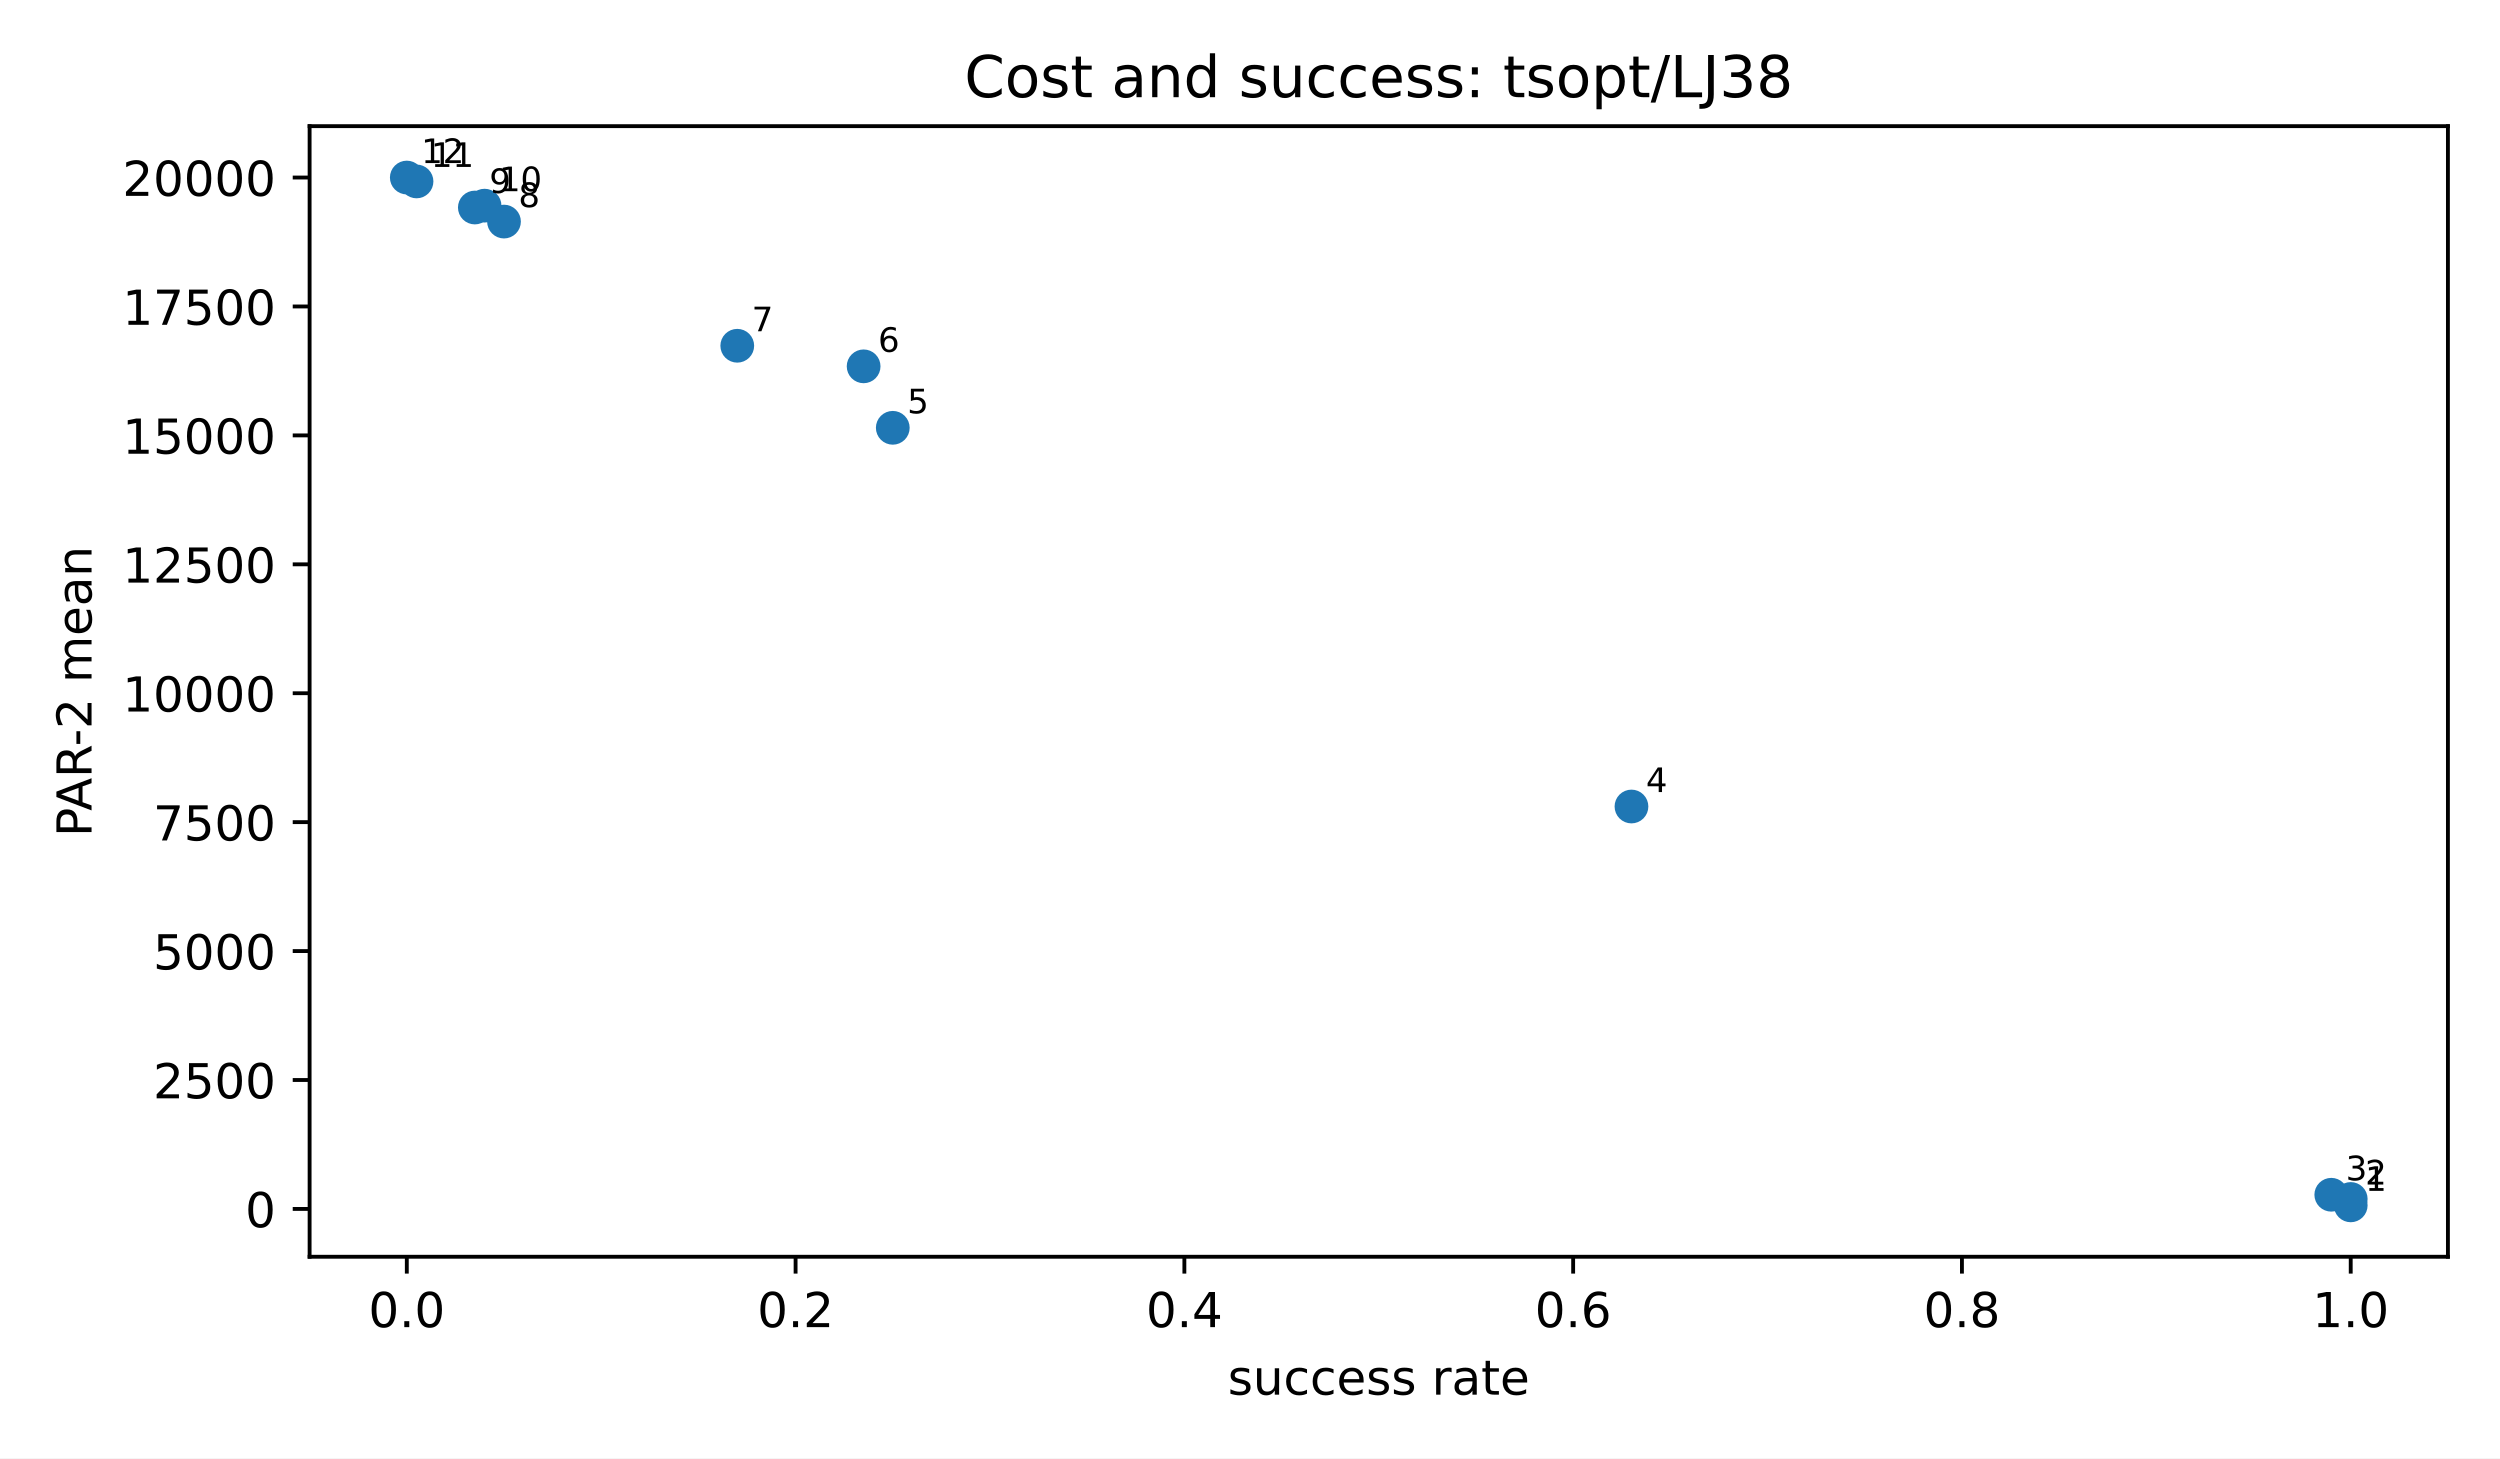
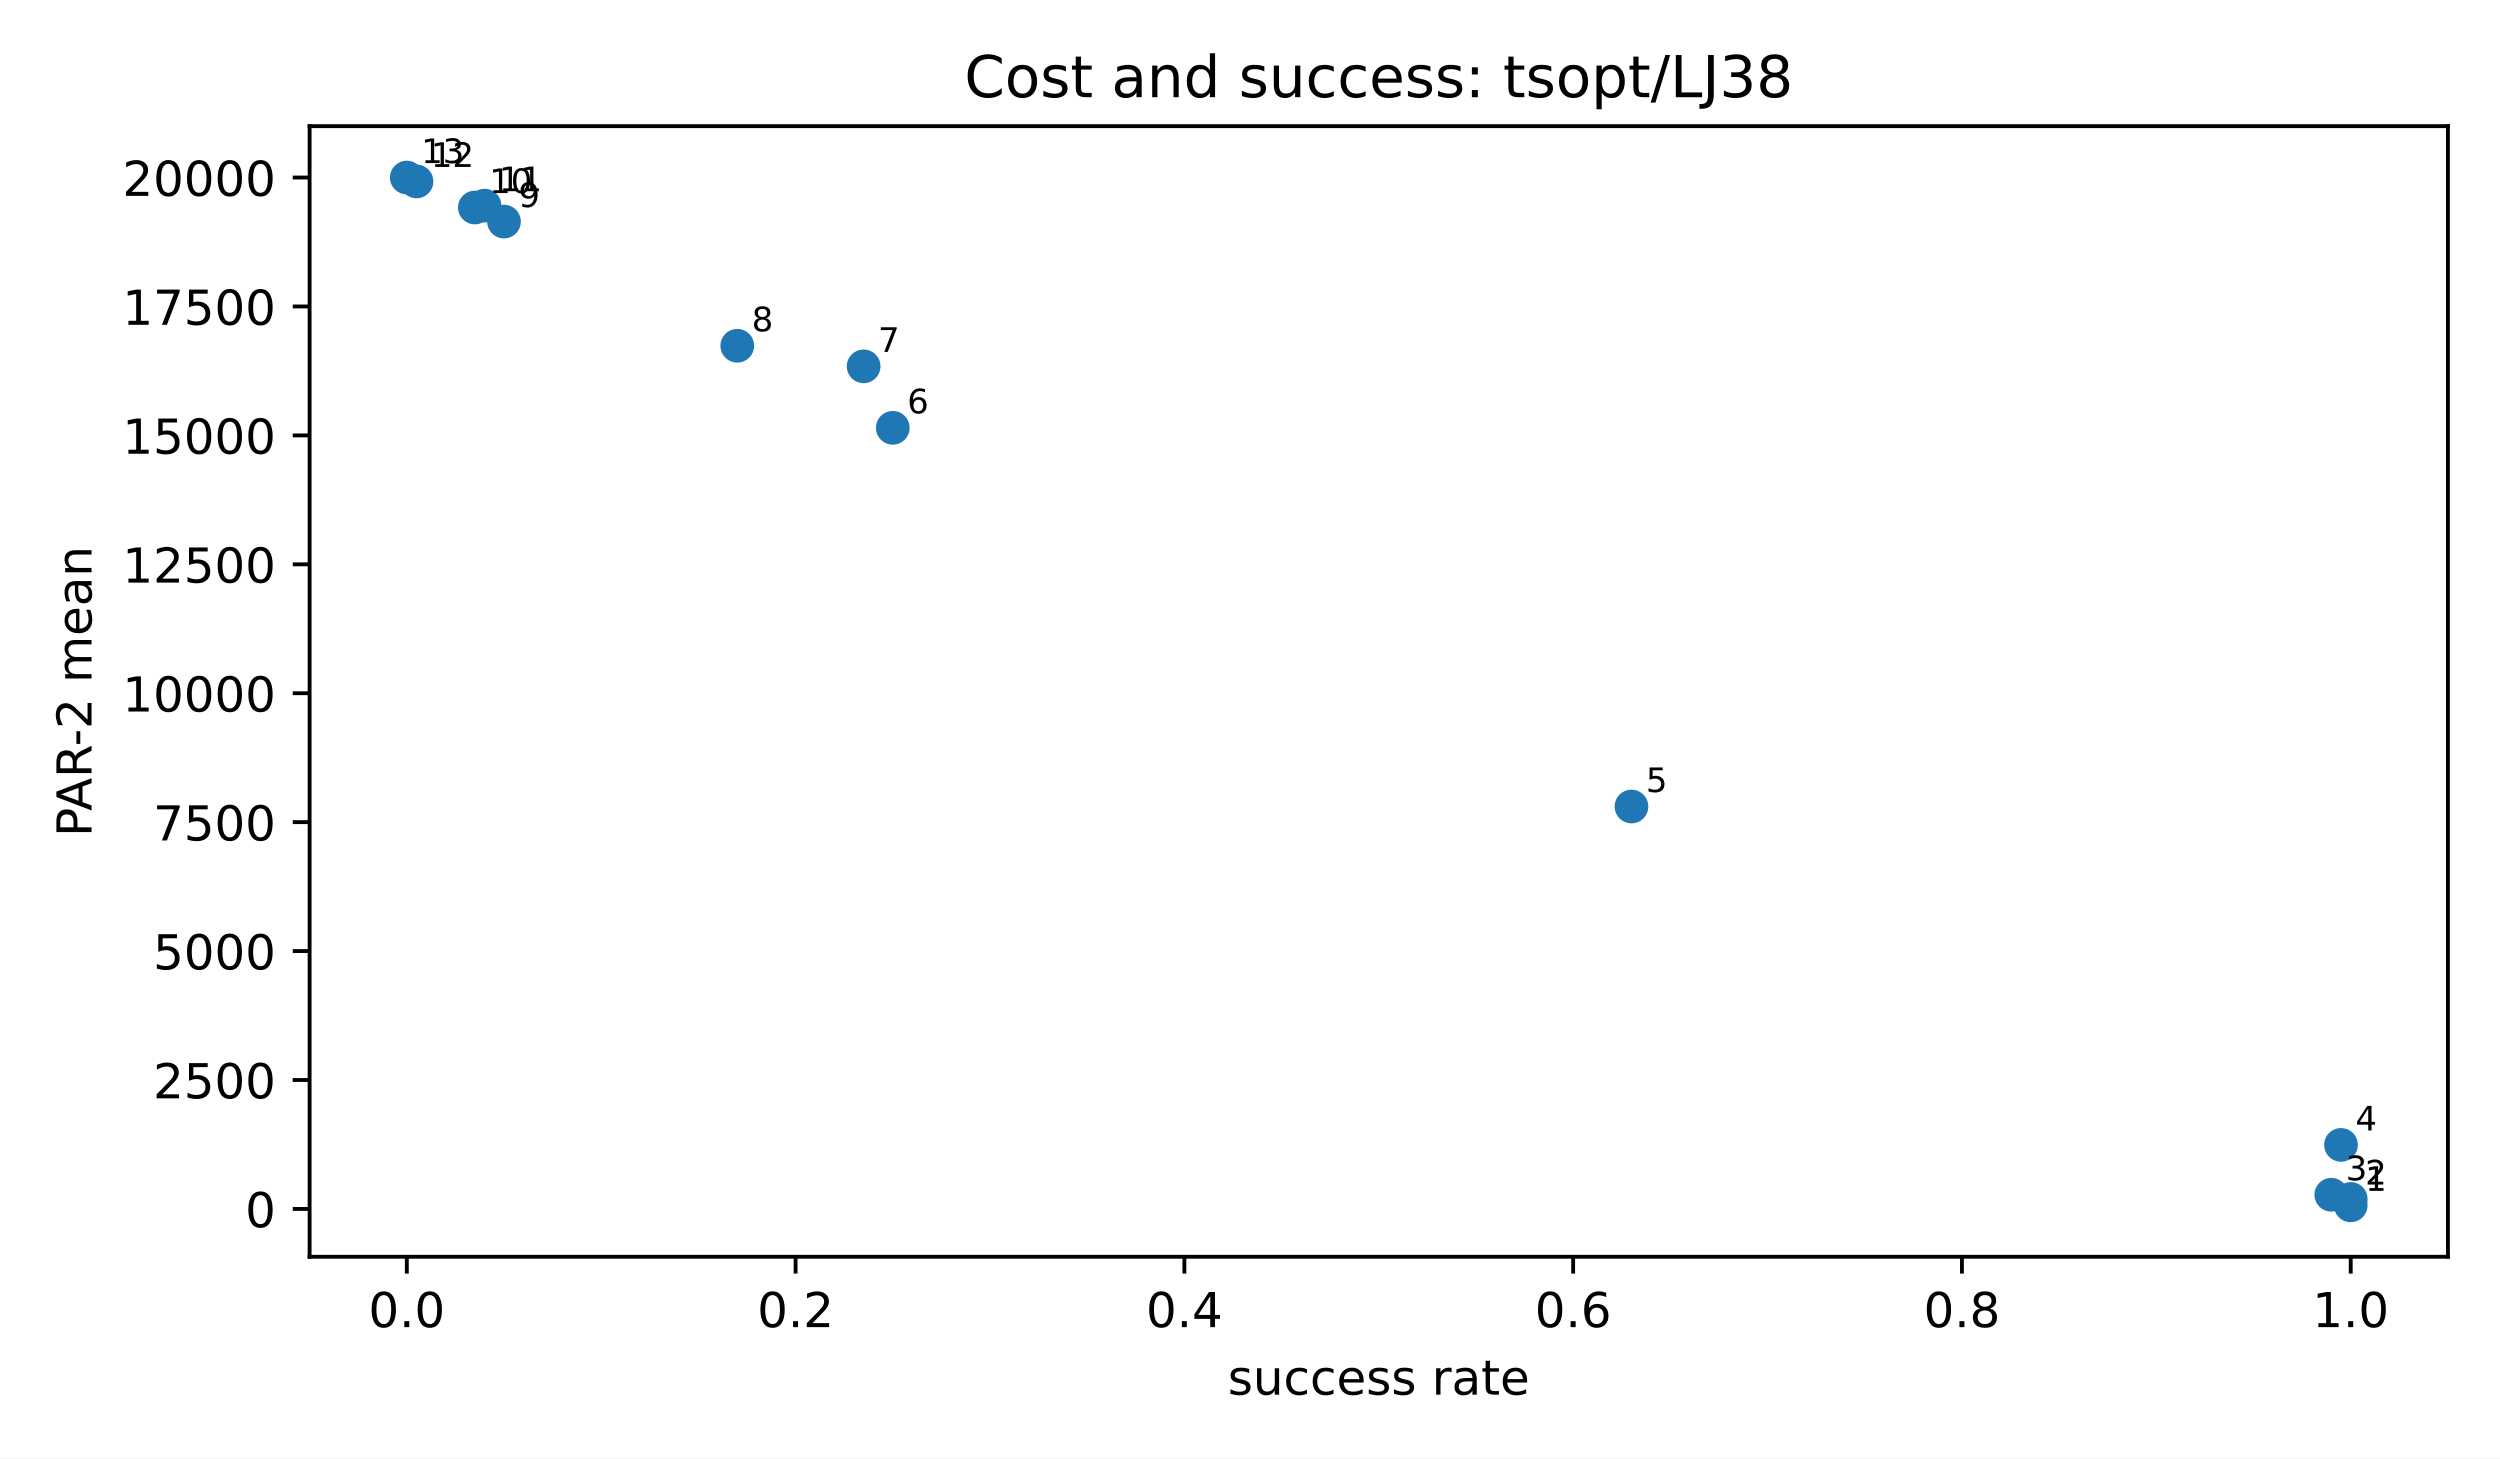
<svg xmlns="http://www.w3.org/2000/svg" xmlns:xlink="http://www.w3.org/1999/xlink" width="518.4pt" height="302.4pt" viewBox="0 0 518.4 302.4" version="1.1">
  <defs>
    <style type="text/css">*{stroke-linejoin: round; stroke-linecap: butt}</style>
  </defs>
  <g id="figure_1">
    <g id="patch_1">
      <path d="M 0 302.4  L 518.4 302.4  L 518.4 0  L 0 0  z " style="fill: #ffffff" />
    </g>
    <g id="axes_1">
      <g id="patch_2">
        <path d="M 64.2 260.6  L 507.6 260.6  L 507.6 26.16  L 64.2 26.16  z " style="fill: #ffffff" />
      </g>
      <g id="PathCollection_1">
        <defs>
          <path id="mb7c84e1192" d="M 0 3  C 0.796 3 1.559 2.684 2.121 2.121  C 2.684 1.559 3 0.796 3 0  C 3 -0.796 2.684 -1.559 2.121 -2.121  C 1.559 -2.684 0.796 -3 0 -3  C -0.796 -3 -1.559 -2.684 -2.121 -2.121  C -2.684 -1.559 -3 -0.796 -3 0  C -3 0.796 -2.684 1.559 -2.121 2.121  C -1.559 2.684 -0.796 3 0 3  z " style="stroke: #1f77b4" />
        </defs>
        <g clip-path="url(#p3300185fd4)">
          <use xlink:href="#mb7c84e1192" x="487.445" y="249.944" style="fill: #1f77b4; stroke: #1f77b4" />
          <use xlink:href="#mb7c84e1192" x="487.445" y="248.619" style="fill: #1f77b4; stroke: #1f77b4" />
          <use xlink:href="#mb7c84e1192" x="483.415" y="247.744" style="fill: #1f77b4; stroke: #1f77b4" />
+           <use xlink:href="#mb7c84e1192" x="485.43" y="237.41" style="fill: #1f77b4; stroke: #1f77b4" />
          <use xlink:href="#mb7c84e1192" x="338.302" y="167.238" style="fill: #1f77b4; stroke: #1f77b4" />
          <use xlink:href="#mb7c84e1192" x="185.127" y="88.71" style="fill: #1f77b4; stroke: #1f77b4" />
          <use xlink:href="#mb7c84e1192" x="179.081" y="75.964" style="fill: #1f77b4; stroke: #1f77b4" />
          <use xlink:href="#mb7c84e1192" x="152.88" y="71.696" style="fill: #1f77b4; stroke: #1f77b4" />
          <use xlink:href="#mb7c84e1192" x="104.509" y="45.947" style="fill: #1f77b4; stroke: #1f77b4" />
          <use xlink:href="#mb7c84e1192" x="98.463" y="43.031" style="fill: #1f77b4; stroke: #1f77b4" />
          <use xlink:href="#mb7c84e1192" x="100.478" y="42.644" style="fill: #1f77b4; stroke: #1f77b4" />
          <use xlink:href="#mb7c84e1192" x="86.37" y="37.621" style="fill: #1f77b4; stroke: #1f77b4" />
          <use xlink:href="#mb7c84e1192" x="84.355" y="36.816" style="fill: #1f77b4; stroke: #1f77b4" />
        </g>
      </g>
      <g id="matplotlib.axis_1">
        <g id="xtick_1">
          <g id="line2d_1">
            <defs>
              <path id="m8ea4d47d77" d="M 0 0  L 0 3.5  " style="stroke: #000000; stroke-width: 0.8" />
            </defs>
            <g>
              <use xlink:href="#m8ea4d47d77" x="84.355" y="260.6" style="stroke: #000000; stroke-width: 0.8" />
            </g>
          </g>
          <g id="text_1">
            <g transform="translate(76.40298 275.1977) scale(0.1 -0.1)">
              <defs>
                <path id="DejaVuSans-13" d="M 2034 4250  Q 1547 4250 1301 3770  Q 1056 3291 1056 2328  Q 1056 1369 1301 889  Q 1547 409 2034 409  Q 2525 409 2770 889  Q 3016 1369 3016 2328  Q 3016 3291 2770 3770  Q 2525 4250 2034 4250  z M 2034 4750  Q 2819 4750 3233 4129  Q 3647 3509 3647 2328  Q 3647 1150 3233 529  Q 2819 -91 2034 -91  Q 1250 -91 836 529  Q 422 1150 422 2328  Q 422 3509 836 4129  Q 1250 4750 2034 4750  z " transform="scale(0.015625)" />
                <path id="DejaVuSans-11" d="M 684 794  L 1344 794  L 1344 0  L 684 0  L 684 794  z " transform="scale(0.015625)" />
              </defs>
              <use xlink:href="#DejaVuSans-13" />
              <use xlink:href="#DejaVuSans-11" transform="translate(63.625 0)" />
              <use xlink:href="#DejaVuSans-13" transform="translate(95.40625 0)" />
            </g>
          </g>
        </g>
        <g id="xtick_2">
          <g id="line2d_2">
            <g>
              <use xlink:href="#m8ea4d47d77" x="164.973" y="260.6" style="stroke: #000000; stroke-width: 0.8" />
            </g>
          </g>
          <g id="text_2">
            <g transform="translate(157.0212 275.1977) scale(0.1 -0.1)">
              <defs>
                <path id="DejaVuSans-15" d="M 1228 531  L 3431 531  L 3431 0  L 469 0  L 469 531  Q 828 903 1448 1529  Q 2069 2156 2228 2338  Q 2531 2678 2651 2914  Q 2772 3150 2772 3378  Q 2772 3750 2511 3984  Q 2250 4219 1831 4219  Q 1534 4219 1204 4116  Q 875 4013 500 3803  L 500 4441  Q 881 4594 1212 4672  Q 1544 4750 1819 4750  Q 2544 4750 2975 4387  Q 3406 4025 3406 3419  Q 3406 3131 3298 2873  Q 3191 2616 2906 2266  Q 2828 2175 2409 1742  Q 1991 1309 1228 531  z " transform="scale(0.015625)" />
              </defs>
              <use xlink:href="#DejaVuSans-13" />
              <use xlink:href="#DejaVuSans-11" transform="translate(63.625 0)" />
              <use xlink:href="#DejaVuSans-15" transform="translate(95.40625 0)" />
            </g>
          </g>
        </g>
        <g id="xtick_3">
          <g id="line2d_3">
            <g>
              <use xlink:href="#m8ea4d47d77" x="245.591" y="260.6" style="stroke: #000000; stroke-width: 0.8" />
            </g>
          </g>
          <g id="text_3">
            <g transform="translate(237.6393 275.1977) scale(0.1 -0.1)">
              <defs>
                <path id="DejaVuSans-17" d="M 2419 4116  L 825 1625  L 2419 1625  L 2419 4116  z M 2253 4666  L 3047 4666  L 3047 1625  L 3713 1625  L 3713 1100  L 3047 1100  L 3047 0  L 2419 0  L 2419 1100  L 313 1100  L 313 1709  L 2253 4666  z " transform="scale(0.015625)" />
              </defs>
              <use xlink:href="#DejaVuSans-13" />
              <use xlink:href="#DejaVuSans-11" transform="translate(63.625 0)" />
              <use xlink:href="#DejaVuSans-17" transform="translate(95.40625 0)" />
            </g>
          </g>
        </g>
        <g id="xtick_4">
          <g id="line2d_4">
            <g>
              <use xlink:href="#m8ea4d47d77" x="326.209" y="260.6" style="stroke: #000000; stroke-width: 0.8" />
            </g>
          </g>
          <g id="text_4">
            <g transform="translate(318.2575 275.1977) scale(0.1 -0.1)">
              <defs>
                <path id="DejaVuSans-19" d="M 2113 2584  Q 1688 2584 1439 2293  Q 1191 2003 1191 1497  Q 1191 994 1439 701  Q 1688 409 2113 409  Q 2538 409 2786 701  Q 3034 994 3034 1497  Q 3034 2003 2786 2293  Q 2538 2584 2113 2584  z M 3366 4563  L 3366 3988  Q 3128 4100 2886 4159  Q 2644 4219 2406 4219  Q 1781 4219 1451 3797  Q 1122 3375 1075 2522  Q 1259 2794 1537 2939  Q 1816 3084 2150 3084  Q 2853 3084 3261 2657  Q 3669 2231 3669 1497  Q 3669 778 3244 343  Q 2819 -91 2113 -91  Q 1303 -91 875 529  Q 447 1150 447 2328  Q 447 3434 972 4092  Q 1497 4750 2381 4750  Q 2619 4750 2861 4703  Q 3103 4656 3366 4563  z " transform="scale(0.015625)" />
              </defs>
              <use xlink:href="#DejaVuSans-13" />
              <use xlink:href="#DejaVuSans-11" transform="translate(63.625 0)" />
              <use xlink:href="#DejaVuSans-19" transform="translate(95.40625 0)" />
            </g>
          </g>
        </g>
        <g id="xtick_5">
          <g id="line2d_5">
            <g>
              <use xlink:href="#m8ea4d47d77" x="406.827" y="260.6" style="stroke: #000000; stroke-width: 0.8" />
            </g>
          </g>
          <g id="text_5">
            <g transform="translate(398.8757 275.1977) scale(0.1 -0.1)">
              <defs>
                <path id="DejaVuSans-1b" d="M 2034 2216  Q 1584 2216 1326 1975  Q 1069 1734 1069 1313  Q 1069 891 1326 650  Q 1584 409 2034 409  Q 2484 409 2743 651  Q 3003 894 3003 1313  Q 3003 1734 2745 1975  Q 2488 2216 2034 2216  z M 1403 2484  Q 997 2584 770 2862  Q 544 3141 544 3541  Q 544 4100 942 4425  Q 1341 4750 2034 4750  Q 2731 4750 3128 4425  Q 3525 4100 3525 3541  Q 3525 3141 3298 2862  Q 3072 2584 2669 2484  Q 3125 2378 3379 2068  Q 3634 1759 3634 1313  Q 3634 634 3220 271  Q 2806 -91 2034 -91  Q 1263 -91 848 271  Q 434 634 434 1313  Q 434 1759 690 2068  Q 947 2378 1403 2484  z M 1172 3481  Q 1172 3119 1398 2916  Q 1625 2713 2034 2713  Q 2441 2713 2670 2916  Q 2900 3119 2900 3481  Q 2900 3844 2670 4047  Q 2441 4250 2034 4250  Q 1625 4250 1398 4047  Q 1172 3844 1172 3481  z " transform="scale(0.015625)" />
              </defs>
              <use xlink:href="#DejaVuSans-13" />
              <use xlink:href="#DejaVuSans-11" transform="translate(63.625 0)" />
              <use xlink:href="#DejaVuSans-1b" transform="translate(95.40625 0)" />
            </g>
          </g>
        </g>
        <g id="xtick_6">
          <g id="line2d_6">
            <g>
              <use xlink:href="#m8ea4d47d77" x="487.445" y="260.6" style="stroke: #000000; stroke-width: 0.8" />
            </g>
          </g>
          <g id="text_6">
            <g transform="translate(479.4939 275.1977) scale(0.1 -0.1)">
              <defs>
                <path id="DejaVuSans-14" d="M 794 531  L 1825 531  L 1825 4091  L 703 3866  L 703 4441  L 1819 4666  L 2450 4666  L 2450 531  L 3481 531  L 3481 0  L 794 0  L 794 531  z " transform="scale(0.015625)" />
              </defs>
              <use xlink:href="#DejaVuSans-14" />
              <use xlink:href="#DejaVuSans-11" transform="translate(63.625 0)" />
              <use xlink:href="#DejaVuSans-13" transform="translate(95.40625 0)" />
            </g>
          </g>
        </g>
        <g id="text_7">
          <g transform="translate(254.5969 289.1977) scale(0.1 -0.1)">
            <defs>
              <path id="DejaVuSans-56" d="M 2834 3397  L 2834 2853  Q 2591 2978 2328 3040  Q 2066 3103 1784 3103  Q 1356 3103 1142 2972  Q 928 2841 928 2578  Q 928 2378 1081 2264  Q 1234 2150 1697 2047  L 1894 2003  Q 2506 1872 2764 1633  Q 3022 1394 3022 966  Q 3022 478 2636 193  Q 2250 -91 1575 -91  Q 1294 -91 989 -36  Q 684 19 347 128  L 347 722  Q 666 556 975 473  Q 1284 391 1588 391  Q 1994 391 2212 530  Q 2431 669 2431 922  Q 2431 1156 2273 1281  Q 2116 1406 1581 1522  L 1381 1569  Q 847 1681 609 1914  Q 372 2147 372 2553  Q 372 3047 722 3315  Q 1072 3584 1716 3584  Q 2034 3584 2315 3537  Q 2597 3491 2834 3397  z " transform="scale(0.015625)" />
              <path id="DejaVuSans-58" d="M 544 1381  L 544 3500  L 1119 3500  L 1119 1403  Q 1119 906 1312 657  Q 1506 409 1894 409  Q 2359 409 2629 706  Q 2900 1003 2900 1516  L 2900 3500  L 3475 3500  L 3475 0  L 2900 0  L 2900 538  Q 2691 219 2414 64  Q 2138 -91 1772 -91  Q 1169 -91 856 284  Q 544 659 544 1381  z M 1991 3584  L 1991 3584  z " transform="scale(0.015625)" />
              <path id="DejaVuSans-46" d="M 3122 3366  L 3122 2828  Q 2878 2963 2633 3030  Q 2388 3097 2138 3097  Q 1578 3097 1268 2742  Q 959 2388 959 1747  Q 959 1106 1268 751  Q 1578 397 2138 397  Q 2388 397 2633 464  Q 2878 531 3122 666  L 3122 134  Q 2881 22 2623 -34  Q 2366 -91 2075 -91  Q 1284 -91 818 406  Q 353 903 353 1747  Q 353 2603 823 3093  Q 1294 3584 2113 3584  Q 2378 3584 2631 3529  Q 2884 3475 3122 3366  z " transform="scale(0.015625)" />
              <path id="DejaVuSans-48" d="M 3597 1894  L 3597 1613  L 953 1613  Q 991 1019 1311 708  Q 1631 397 2203 397  Q 2534 397 2845 478  Q 3156 559 3463 722  L 3463 178  Q 3153 47 2828 -22  Q 2503 -91 2169 -91  Q 1331 -91 842 396  Q 353 884 353 1716  Q 353 2575 817 3079  Q 1281 3584 2069 3584  Q 2775 3584 3186 3129  Q 3597 2675 3597 1894  z M 3022 2063  Q 3016 2534 2758 2815  Q 2500 3097 2075 3097  Q 1594 3097 1305 2825  Q 1016 2553 972 2059  L 3022 2063  z " transform="scale(0.015625)" />
              <path id="DejaVuSans-3" transform="scale(0.015625)" />
              <path id="DejaVuSans-55" d="M 2631 2963  Q 2534 3019 2420 3045  Q 2306 3072 2169 3072  Q 1681 3072 1420 2755  Q 1159 2438 1159 1844  L 1159 0  L 581 0  L 581 3500  L 1159 3500  L 1159 2956  Q 1341 3275 1631 3429  Q 1922 3584 2338 3584  Q 2397 3584 2469 3576  Q 2541 3569 2628 3553  L 2631 2963  z " transform="scale(0.015625)" />
              <path id="DejaVuSans-44" d="M 2194 1759  Q 1497 1759 1228 1600  Q 959 1441 959 1056  Q 959 750 1161 570  Q 1363 391 1709 391  Q 2188 391 2477 730  Q 2766 1069 2766 1631  L 2766 1759  L 2194 1759  z M 3341 1997  L 3341 0  L 2766 0  L 2766 531  Q 2569 213 2275 61  Q 1981 -91 1556 -91  Q 1019 -91 701 211  Q 384 513 384 1019  Q 384 1609 779 1909  Q 1175 2209 1959 2209  L 2766 2209  L 2766 2266  Q 2766 2663 2505 2880  Q 2244 3097 1772 3097  Q 1472 3097 1187 3025  Q 903 2953 641 2809  L 641 3341  Q 956 3463 1253 3523  Q 1550 3584 1831 3584  Q 2591 3584 2966 3190  Q 3341 2797 3341 1997  z " transform="scale(0.015625)" />
              <path id="DejaVuSans-57" d="M 1172 4494  L 1172 3500  L 2356 3500  L 2356 3053  L 1172 3053  L 1172 1153  Q 1172 725 1289 603  Q 1406 481 1766 481  L 2356 481  L 2356 0  L 1766 0  Q 1100 0 847 248  Q 594 497 594 1153  L 594 3053  L 172 3053  L 172 3500  L 594 3500  L 594 4494  L 1172 4494  z " transform="scale(0.015625)" />
            </defs>
            <use xlink:href="#DejaVuSans-56" />
            <use xlink:href="#DejaVuSans-58" transform="translate(52.09375 0)" />
            <use xlink:href="#DejaVuSans-46" transform="translate(115.4688 0)" />
            <use xlink:href="#DejaVuSans-46" transform="translate(170.4531 0)" />
            <use xlink:href="#DejaVuSans-48" transform="translate(225.4375 0)" />
            <use xlink:href="#DejaVuSans-56" transform="translate(286.9688 0)" />
            <use xlink:href="#DejaVuSans-56" transform="translate(339.0625 0)" />
            <use xlink:href="#DejaVuSans-3" transform="translate(391.1562 0)" />
            <use xlink:href="#DejaVuSans-55" transform="translate(422.9375 0)" />
            <use xlink:href="#DejaVuSans-44" transform="translate(464.0469 0)" />
            <use xlink:href="#DejaVuSans-57" transform="translate(525.3281 0)" />
            <use xlink:href="#DejaVuSans-48" transform="translate(564.5312 0)" />
          </g>
        </g>
      </g>
      <g id="matplotlib.axis_2">
        <g id="ytick_1">
          <g id="line2d_7">
            <defs>
              <path id="md659df78fa" d="M 0 0  L -3.5 0  " style="stroke: #000000; stroke-width: 0.8" />
            </defs>
            <g>
              <use xlink:href="#md659df78fa" x="64.2" y="250.679" style="stroke: #000000; stroke-width: 0.8" />
            </g>
          </g>
          <g id="text_8">
            <g transform="translate(50.8375 254.4775) scale(0.1 -0.1)">
              <use xlink:href="#DejaVuSans-13" />
            </g>
          </g>
        </g>
        <g id="ytick_2">
          <g id="line2d_8">
            <g>
              <use xlink:href="#md659df78fa" x="64.2" y="223.946" style="stroke: #000000; stroke-width: 0.8" />
            </g>
          </g>
          <g id="text_9">
            <g transform="translate(31.75 227.7447) scale(0.1 -0.1)">
              <defs>
                <path id="DejaVuSans-18" d="M 691 4666  L 3169 4666  L 3169 4134  L 1269 4134  L 1269 2991  Q 1406 3038 1543 3061  Q 1681 3084 1819 3084  Q 2600 3084 3056 2656  Q 3513 2228 3513 1497  Q 3513 744 3044 326  Q 2575 -91 1722 -91  Q 1428 -91 1123 -41  Q 819 9 494 109  L 494 744  Q 775 591 1075 516  Q 1375 441 1709 441  Q 2250 441 2565 725  Q 2881 1009 2881 1497  Q 2881 1984 2565 2268  Q 2250 2553 1709 2553  Q 1456 2553 1204 2497  Q 953 2441 691 2322  L 691 4666  z " transform="scale(0.015625)" />
              </defs>
              <use xlink:href="#DejaVuSans-15" />
              <use xlink:href="#DejaVuSans-18" transform="translate(63.625 0)" />
              <use xlink:href="#DejaVuSans-13" transform="translate(127.25 0)" />
              <use xlink:href="#DejaVuSans-13" transform="translate(190.875 0)" />
            </g>
          </g>
        </g>
        <g id="ytick_3">
          <g id="line2d_9">
            <g>
              <use xlink:href="#md659df78fa" x="64.2" y="197.213" style="stroke: #000000; stroke-width: 0.8" />
            </g>
          </g>
          <g id="text_10">
            <g transform="translate(31.75 201.0119) scale(0.1 -0.1)">
              <use xlink:href="#DejaVuSans-18" />
              <use xlink:href="#DejaVuSans-13" transform="translate(63.625 0)" />
              <use xlink:href="#DejaVuSans-13" transform="translate(127.25 0)" />
              <use xlink:href="#DejaVuSans-13" transform="translate(190.875 0)" />
            </g>
          </g>
        </g>
        <g id="ytick_4">
          <g id="line2d_10">
            <g>
              <use xlink:href="#md659df78fa" x="64.2" y="170.48" style="stroke: #000000; stroke-width: 0.8" />
            </g>
          </g>
          <g id="text_11">
            <g transform="translate(31.75 174.2791) scale(0.1 -0.1)">
              <defs>
                <path id="DejaVuSans-1a" d="M 525 4666  L 3525 4666  L 3525 4397  L 1831 0  L 1172 0  L 2766 4134  L 525 4134  L 525 4666  z " transform="scale(0.015625)" />
              </defs>
              <use xlink:href="#DejaVuSans-1a" />
              <use xlink:href="#DejaVuSans-18" transform="translate(63.625 0)" />
              <use xlink:href="#DejaVuSans-13" transform="translate(127.25 0)" />
              <use xlink:href="#DejaVuSans-13" transform="translate(190.875 0)" />
            </g>
          </g>
        </g>
        <g id="ytick_5">
          <g id="line2d_11">
            <g>
              <use xlink:href="#md659df78fa" x="64.2" y="143.748" style="stroke: #000000; stroke-width: 0.8" />
            </g>
          </g>
          <g id="text_12">
            <g transform="translate(25.3875 147.5464) scale(0.1 -0.1)">
              <use xlink:href="#DejaVuSans-14" />
              <use xlink:href="#DejaVuSans-13" transform="translate(63.625 0)" />
              <use xlink:href="#DejaVuSans-13" transform="translate(127.25 0)" />
              <use xlink:href="#DejaVuSans-13" transform="translate(190.875 0)" />
              <use xlink:href="#DejaVuSans-13" transform="translate(254.5 0)" />
            </g>
          </g>
        </g>
        <g id="ytick_6">
          <g id="line2d_12">
            <g>
              <use xlink:href="#md659df78fa" x="64.2" y="117.015" style="stroke: #000000; stroke-width: 0.8" />
            </g>
          </g>
          <g id="text_13">
            <g transform="translate(25.3875 120.8136) scale(0.1 -0.1)">
              <use xlink:href="#DejaVuSans-14" />
              <use xlink:href="#DejaVuSans-15" transform="translate(63.625 0)" />
              <use xlink:href="#DejaVuSans-18" transform="translate(127.25 0)" />
              <use xlink:href="#DejaVuSans-13" transform="translate(190.875 0)" />
              <use xlink:href="#DejaVuSans-13" transform="translate(254.5 0)" />
            </g>
          </g>
        </g>
        <g id="ytick_7">
          <g id="line2d_13">
            <g>
              <use xlink:href="#md659df78fa" x="64.2" y="90.282" style="stroke: #000000; stroke-width: 0.8" />
            </g>
          </g>
          <g id="text_14">
            <g transform="translate(25.3875 94.08077) scale(0.1 -0.1)">
              <use xlink:href="#DejaVuSans-14" />
              <use xlink:href="#DejaVuSans-18" transform="translate(63.625 0)" />
              <use xlink:href="#DejaVuSans-13" transform="translate(127.25 0)" />
              <use xlink:href="#DejaVuSans-13" transform="translate(190.875 0)" />
              <use xlink:href="#DejaVuSans-13" transform="translate(254.5 0)" />
            </g>
          </g>
        </g>
        <g id="ytick_8">
          <g id="line2d_14">
            <g>
              <use xlink:href="#md659df78fa" x="64.2" y="63.549" style="stroke: #000000; stroke-width: 0.8" />
            </g>
          </g>
          <g id="text_15">
            <g transform="translate(25.3875 67.34798) scale(0.1 -0.1)">
              <use xlink:href="#DejaVuSans-14" />
              <use xlink:href="#DejaVuSans-1a" transform="translate(63.625 0)" />
              <use xlink:href="#DejaVuSans-18" transform="translate(127.25 0)" />
              <use xlink:href="#DejaVuSans-13" transform="translate(190.875 0)" />
              <use xlink:href="#DejaVuSans-13" transform="translate(254.5 0)" />
            </g>
          </g>
        </g>
        <g id="ytick_9">
          <g id="line2d_15">
            <g>
              <use xlink:href="#md659df78fa" x="64.2" y="36.816" style="stroke: #000000; stroke-width: 0.8" />
            </g>
          </g>
          <g id="text_16">
            <g transform="translate(25.3875 40.61519) scale(0.1 -0.1)">
              <use xlink:href="#DejaVuSans-15" />
              <use xlink:href="#DejaVuSans-13" transform="translate(63.625 0)" />
              <use xlink:href="#DejaVuSans-13" transform="translate(127.25 0)" />
              <use xlink:href="#DejaVuSans-13" transform="translate(190.875 0)" />
              <use xlink:href="#DejaVuSans-13" transform="translate(254.5 0)" />
            </g>
          </g>
        </g>
        <g id="text_17">
          <g transform="translate(18.98516 173.5214) rotate(-90) scale(0.1 -0.1)">
            <defs>
              <path id="DejaVuSans-33" d="M 1259 4147  L 1259 2394  L 2053 2394  Q 2494 2394 2734 2622  Q 2975 2850 2975 3272  Q 2975 3691 2734 3919  Q 2494 4147 2053 4147  L 1259 4147  z M 628 4666  L 2053 4666  Q 2838 4666 3239 4311  Q 3641 3956 3641 3272  Q 3641 2581 3239 2228  Q 2838 1875 2053 1875  L 1259 1875  L 1259 0  L 628 0  L 628 4666  z " transform="scale(0.015625)" />
              <path id="DejaVuSans-24" d="M 2188 4044  L 1331 1722  L 3047 1722  L 2188 4044  z M 1831 4666  L 2547 4666  L 4325 0  L 3669 0  L 3244 1197  L 1141 1197  L 716 0  L 50 0  L 1831 4666  z " transform="scale(0.015625)" />
              <path id="DejaVuSans-35" d="M 2841 2188  Q 3044 2119 3236 1894  Q 3428 1669 3622 1275  L 4263 0  L 3584 0  L 2988 1197  Q 2756 1666 2539 1819  Q 2322 1972 1947 1972  L 1259 1972  L 1259 0  L 628 0  L 628 4666  L 2053 4666  Q 2853 4666 3247 4331  Q 3641 3997 3641 3322  Q 3641 2881 3436 2590  Q 3231 2300 2841 2188  z M 1259 4147  L 1259 2491  L 2053 2491  Q 2509 2491 2742 2702  Q 2975 2913 2975 3322  Q 2975 3731 2742 3939  Q 2509 4147 2053 4147  L 1259 4147  z " transform="scale(0.015625)" />
              <path id="DejaVuSans-10" d="M 313 2009  L 1997 2009  L 1997 1497  L 313 1497  L 313 2009  z " transform="scale(0.015625)" />
              <path id="DejaVuSans-50" d="M 3328 2828  Q 3544 3216 3844 3400  Q 4144 3584 4550 3584  Q 5097 3584 5394 3201  Q 5691 2819 5691 2113  L 5691 0  L 5113 0  L 5113 2094  Q 5113 2597 4934 2840  Q 4756 3084 4391 3084  Q 3944 3084 3684 2787  Q 3425 2491 3425 1978  L 3425 0  L 2847 0  L 2847 2094  Q 2847 2600 2669 2842  Q 2491 3084 2119 3084  Q 1678 3084 1418 2786  Q 1159 2488 1159 1978  L 1159 0  L 581 0  L 581 3500  L 1159 3500  L 1159 2956  Q 1356 3278 1631 3431  Q 1906 3584 2284 3584  Q 2666 3584 2933 3390  Q 3200 3197 3328 2828  z " transform="scale(0.015625)" />
              <path id="DejaVuSans-51" d="M 3513 2113  L 3513 0  L 2938 0  L 2938 2094  Q 2938 2591 2744 2837  Q 2550 3084 2163 3084  Q 1697 3084 1428 2787  Q 1159 2491 1159 1978  L 1159 0  L 581 0  L 581 3500  L 1159 3500  L 1159 2956  Q 1366 3272 1645 3428  Q 1925 3584 2291 3584  Q 2894 3584 3203 3211  Q 3513 2838 3513 2113  z " transform="scale(0.015625)" />
            </defs>
            <use xlink:href="#DejaVuSans-33" />
            <use xlink:href="#DejaVuSans-24" transform="translate(53.90625 0)" />
            <use xlink:href="#DejaVuSans-35" transform="translate(122.3125 0)" />
            <use xlink:href="#DejaVuSans-10" transform="translate(187.75 0)" />
            <use xlink:href="#DejaVuSans-15" transform="translate(223.8281 0)" />
            <use xlink:href="#DejaVuSans-3" transform="translate(287.4531 0)" />
            <use xlink:href="#DejaVuSans-50" transform="translate(319.2344 0)" />
            <use xlink:href="#DejaVuSans-48" transform="translate(416.6406 0)" />
            <use xlink:href="#DejaVuSans-44" transform="translate(478.1719 0)" />
            <use xlink:href="#DejaVuSans-51" transform="translate(539.4531 0)" />
          </g>
        </g>
      </g>
      <g id="patch_3">
        <path d="M 64.2 260.6  L 64.2 26.16  " style="fill: none; stroke: #000000; stroke-width: 0.8; stroke-linejoin: miter; stroke-linecap: square" />
      </g>
      <g id="patch_4">
        <path d="M 507.6 260.6  L 507.6 26.16  " style="fill: none; stroke: #000000; stroke-width: 0.8; stroke-linejoin: miter; stroke-linecap: square" />
      </g>
      <g id="patch_5">
        <path d="M 64.2 260.6  L 507.6 260.6  " style="fill: none; stroke: #000000; stroke-width: 0.8; stroke-linejoin: miter; stroke-linecap: square" />
      </g>
      <g id="patch_6">
        <path d="M 64.2 26.16  L 507.6 26.16  " style="fill: none; stroke: #000000; stroke-width: 0.8; stroke-linejoin: miter; stroke-linecap: square" />
      </g>
      <g id="text_18">
        <g transform="translate(490.4455 246.9436) scale(0.07 -0.07)">
          <use xlink:href="#DejaVuSans-14" />
        </g>
      </g>
      <g id="text_19">
        <g transform="translate(490.4455 245.6192) scale(0.07 -0.07)">
          <use xlink:href="#DejaVuSans-15" />
        </g>
      </g>
      <g id="text_20">
        <g transform="translate(486.4145 244.7438) scale(0.07 -0.07)">
          <defs>
            <path id="DejaVuSans-16" d="M 2597 2516  Q 3050 2419 3304 2112  Q 3559 1806 3559 1356  Q 3559 666 3084 287  Q 2609 -91 1734 -91  Q 1441 -91 1130 -33  Q 819 25 488 141  L 488 750  Q 750 597 1062 519  Q 1375 441 1716 441  Q 2309 441 2620 675  Q 2931 909 2931 1356  Q 2931 1769 2642 2001  Q 2353 2234 1838 2234  L 1294 2234  L 1294 2753  L 1863 2753  Q 2328 2753 2575 2939  Q 2822 3125 2822 3475  Q 2822 3834 2567 4026  Q 2313 4219 1838 4219  Q 1578 4219 1281 4162  Q 984 4106 628 3988  L 628 4550  Q 988 4650 1302 4700  Q 1616 4750 1894 4750  Q 2613 4750 3031 4423  Q 3450 4097 3450 3541  Q 3450 3153 3228 2886  Q 3006 2619 2597 2516  z " transform="scale(0.015625)" />
          </defs>
          <use xlink:href="#DejaVuSans-16" />
        </g>
      </g>
      <g id="text_21">
+         <g transform="translate(488.43 234.41) scale(0.07 -0.07)">
+           <use xlink:href="#DejaVuSans-17" />
+         </g>
+       </g>
+       <g id="text_22">
        <g transform="translate(341.3018 164.2383) scale(0.07 -0.07)">
-           <use xlink:href="#DejaVuSans-17" />
-         </g>
-       </g>
-       <g id="text_22">
+           <use xlink:href="#DejaVuSans-18" />
+         </g>
+       </g>
+       <g id="text_23">
        <g transform="translate(188.1273 85.71011) scale(0.07 -0.07)">
-           <use xlink:href="#DejaVuSans-18" />
-         </g>
-       </g>
-       <g id="text_23">
+           <use xlink:href="#DejaVuSans-19" />
+         </g>
+       </g>
+       <g id="text_24">
        <g transform="translate(182.0809 72.96424) scale(0.07 -0.07)">
-           <use xlink:href="#DejaVuSans-19" />
-         </g>
-       </g>
-       <g id="text_24">
+           <use xlink:href="#DejaVuSans-1a" />
+         </g>
+       </g>
+       <g id="text_25">
        <g transform="translate(155.88 68.69618) scale(0.07 -0.07)">
-           <use xlink:href="#DejaVuSans-1a" />
-         </g>
-       </g>
-       <g id="text_25">
+           <use xlink:href="#DejaVuSans-1b" />
+         </g>
+       </g>
+       <g id="text_26">
        <g transform="translate(107.5091 42.947) scale(0.07 -0.07)">
-           <use xlink:href="#DejaVuSans-1b" />
-         </g>
-       </g>
-       <g id="text_26">
-         <g transform="translate(101.4627 40.03099) scale(0.07 -0.07)">
          <defs>
            <path id="DejaVuSans-1c" d="M 703 97  L 703 672  Q 941 559 1184 500  Q 1428 441 1663 441  Q 2288 441 2617 861  Q 2947 1281 2994 2138  Q 2813 1869 2534 1725  Q 2256 1581 1919 1581  Q 1219 1581 811 2004  Q 403 2428 403 3163  Q 403 3881 828 4315  Q 1253 4750 1959 4750  Q 2769 4750 3195 4129  Q 3622 3509 3622 2328  Q 3622 1225 3098 567  Q 2575 -91 1691 -91  Q 1453 -91 1209 -44  Q 966 3 703 97  z M 1959 2075  Q 2384 2075 2632 2365  Q 2881 2656 2881 3163  Q 2881 3666 2632 3958  Q 2384 4250 1959 4250  Q 1534 4250 1286 3958  Q 1038 3666 1038 3163  Q 1038 2656 1286 2365  Q 1534 2075 1959 2075  z " transform="scale(0.015625)" />
          </defs>
          <use xlink:href="#DejaVuSans-1c" />
        </g>
      </g>
      <g id="text_27">
+         <g transform="translate(101.4627 40.03099) scale(0.07 -0.07)">
+           <use xlink:href="#DejaVuSans-14" />
+           <use xlink:href="#DejaVuSans-13" transform="translate(63.625 0)" />
+         </g>
+       </g>
+       <g id="text_28">
        <g transform="translate(103.4782 39.64433) scale(0.07 -0.07)">
          <use xlink:href="#DejaVuSans-14" />
-           <use xlink:href="#DejaVuSans-13" transform="translate(63.625 0)" />
-         </g>
-       </g>
-       <g id="text_28">
+           <use xlink:href="#DejaVuSans-14" transform="translate(63.625 0)" />
+         </g>
+       </g>
+       <g id="text_29">
        <g transform="translate(89.37 34.62086) scale(0.07 -0.07)">
          <use xlink:href="#DejaVuSans-14" />
-           <use xlink:href="#DejaVuSans-14" transform="translate(63.625 0)" />
-         </g>
-       </g>
-       <g id="text_29">
+           <use xlink:href="#DejaVuSans-15" transform="translate(63.625 0)" />
+         </g>
+       </g>
+       <g id="text_30">
        <g transform="translate(87.35455 33.81636) scale(0.07 -0.07)">
          <use xlink:href="#DejaVuSans-14" />
-           <use xlink:href="#DejaVuSans-15" transform="translate(63.625 0)" />
-         </g>
-       </g>
-       <g id="text_30">
+           <use xlink:href="#DejaVuSans-16" transform="translate(63.625 0)" />
+         </g>
+       </g>
+       <g id="text_31">
        <g transform="translate(199.9819 20.16) scale(0.12 -0.12)">
          <defs>
            <path id="DejaVuSans-26" d="M 4122 4306  L 4122 3641  Q 3803 3938 3442 4084  Q 3081 4231 2675 4231  Q 1875 4231 1450 3742  Q 1025 3253 1025 2328  Q 1025 1406 1450 917  Q 1875 428 2675 428  Q 3081 428 3442 575  Q 3803 722 4122 1019  L 4122 359  Q 3791 134 3420 21  Q 3050 -91 2638 -91  Q 1578 -91 968 557  Q 359 1206 359 2328  Q 359 3453 968 4101  Q 1578 4750 2638 4750  Q 3056 4750 3426 4639  Q 3797 4528 4122 4306  z " transform="scale(0.015625)" />
            <path id="DejaVuSans-52" d="M 1959 3097  Q 1497 3097 1228 2736  Q 959 2375 959 1747  Q 959 1119 1226 758  Q 1494 397 1959 397  Q 2419 397 2687 759  Q 2956 1122 2956 1747  Q 2956 2369 2687 2733  Q 2419 3097 1959 3097  z M 1959 3584  Q 2709 3584 3137 3096  Q 3566 2609 3566 1747  Q 3566 888 3137 398  Q 2709 -91 1959 -91  Q 1206 -91 779 398  Q 353 888 353 1747  Q 353 2609 779 3096  Q 1206 3584 1959 3584  z " transform="scale(0.015625)" />
            <path id="DejaVuSans-47" d="M 2906 2969  L 2906 4863  L 3481 4863  L 3481 0  L 2906 0  L 2906 525  Q 2725 213 2448 61  Q 2172 -91 1784 -91  Q 1150 -91 751 415  Q 353 922 353 1747  Q 353 2572 751 3078  Q 1150 3584 1784 3584  Q 2172 3584 2448 3432  Q 2725 3281 2906 2969  z M 947 1747  Q 947 1113 1208 752  Q 1469 391 1925 391  Q 2381 391 2643 752  Q 2906 1113 2906 1747  Q 2906 2381 2643 2742  Q 2381 3103 1925 3103  Q 1469 3103 1208 2742  Q 947 2381 947 1747  z " transform="scale(0.015625)" />
            <path id="DejaVuSans-1d" d="M 750 794  L 1409 794  L 1409 0  L 750 0  L 750 794  z M 750 3309  L 1409 3309  L 1409 2516  L 750 2516  L 750 3309  z " transform="scale(0.015625)" />
            <path id="DejaVuSans-53" d="M 1159 525  L 1159 -1331  L 581 -1331  L 581 3500  L 1159 3500  L 1159 2969  Q 1341 3281 1617 3432  Q 1894 3584 2278 3584  Q 2916 3584 3314 3078  Q 3713 2572 3713 1747  Q 3713 922 3314 415  Q 2916 -91 2278 -91  Q 1894 -91 1617 61  Q 1341 213 1159 525  z M 3116 1747  Q 3116 2381 2855 2742  Q 2594 3103 2138 3103  Q 1681 3103 1420 2742  Q 1159 2381 1159 1747  Q 1159 1113 1420 752  Q 1681 391 2138 391  Q 2594 391 2855 752  Q 3116 1113 3116 1747  z " transform="scale(0.015625)" />
            <path id="DejaVuSans-12" d="M 1625 4666  L 2156 4666  L 531 -594  L 0 -594  L 1625 4666  z " transform="scale(0.015625)" />
            <path id="DejaVuSans-2f" d="M 628 4666  L 1259 4666  L 1259 531  L 3531 531  L 3531 0  L 628 0  L 628 4666  z " transform="scale(0.015625)" />
            <path id="DejaVuSans-2d" d="M 628 4666  L 1259 4666  L 1259 325  Q 1259 -519 939 -900  Q 619 -1281 -91 -1281  L -331 -1281  L -331 -750  L -134 -750  Q 284 -750 456 -515  Q 628 -281 628 325  L 628 4666  z " transform="scale(0.015625)" />
          </defs>
          <use xlink:href="#DejaVuSans-26" />
          <use xlink:href="#DejaVuSans-52" transform="translate(69.82812 0)" />
          <use xlink:href="#DejaVuSans-56" transform="translate(131.0156 0)" />
          <use xlink:href="#DejaVuSans-57" transform="translate(183.1094 0)" />
          <use xlink:href="#DejaVuSans-3" transform="translate(222.3125 0)" />
          <use xlink:href="#DejaVuSans-44" transform="translate(254.0938 0)" />
          <use xlink:href="#DejaVuSans-51" transform="translate(315.375 0)" />
          <use xlink:href="#DejaVuSans-47" transform="translate(378.75 0)" />
          <use xlink:href="#DejaVuSans-3" transform="translate(442.2344 0)" />
          <use xlink:href="#DejaVuSans-56" transform="translate(474.0156 0)" />
          <use xlink:href="#DejaVuSans-58" transform="translate(526.1094 0)" />
          <use xlink:href="#DejaVuSans-46" transform="translate(589.4844 0)" />
          <use xlink:href="#DejaVuSans-46" transform="translate(644.4688 0)" />
          <use xlink:href="#DejaVuSans-48" transform="translate(699.4531 0)" />
          <use xlink:href="#DejaVuSans-56" transform="translate(760.9844 0)" />
          <use xlink:href="#DejaVuSans-56" transform="translate(813.0781 0)" />
          <use xlink:href="#DejaVuSans-1d" transform="translate(865.1719 0)" />
          <use xlink:href="#DejaVuSans-3" transform="translate(898.8594 0)" />
          <use xlink:href="#DejaVuSans-57" transform="translate(930.6406 0)" />
          <use xlink:href="#DejaVuSans-56" transform="translate(969.8438 0)" />
          <use xlink:href="#DejaVuSans-52" transform="translate(1021.938 0)" />
          <use xlink:href="#DejaVuSans-53" transform="translate(1083.125 0)" />
          <use xlink:href="#DejaVuSans-57" transform="translate(1146.609 0)" />
          <use xlink:href="#DejaVuSans-12" transform="translate(1185.812 0)" />
          <use xlink:href="#DejaVuSans-2f" transform="translate(1219.5 0)" />
          <use xlink:href="#DejaVuSans-2d" transform="translate(1275.219 0)" />
          <use xlink:href="#DejaVuSans-16" transform="translate(1304.719 0)" />
          <use xlink:href="#DejaVuSans-1b" transform="translate(1368.344 0)" />
        </g>
      </g>
    </g>
  </g>
  <defs>
    <clipPath id="p3300185fd4">
      <rect x="64.2" y="26.16" width="443.4" height="234.44" />
    </clipPath>
  </defs>
</svg>
